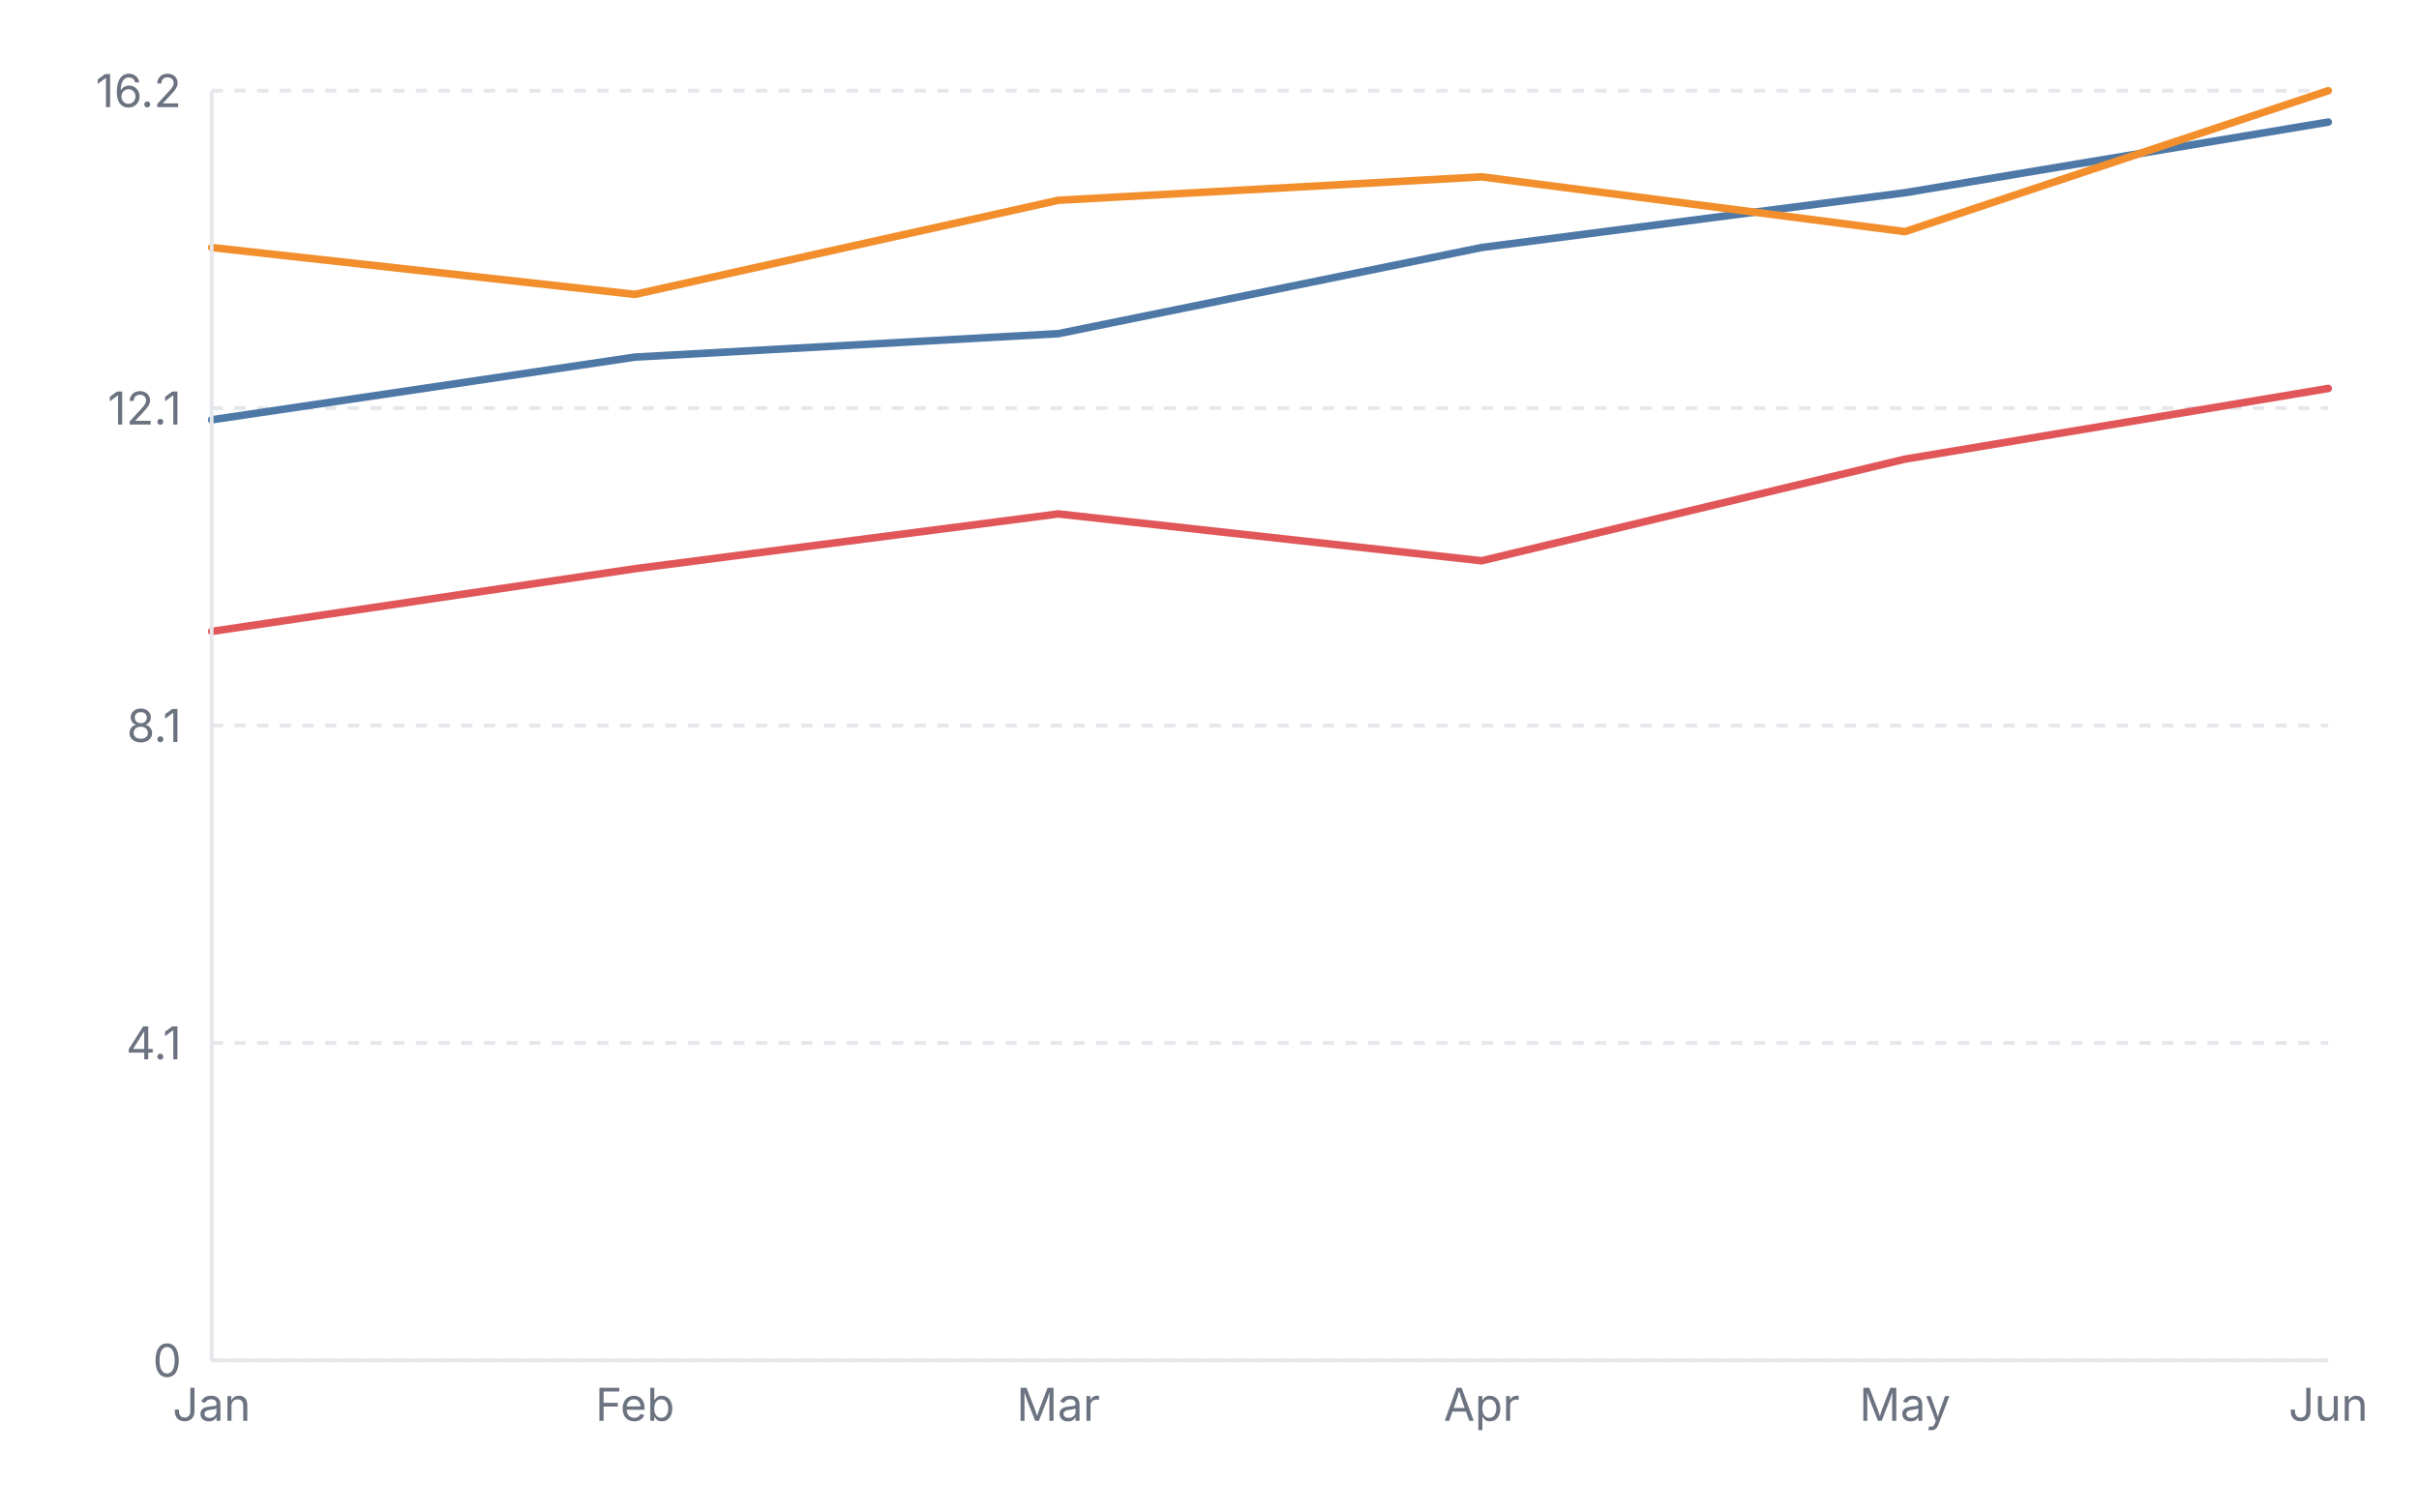
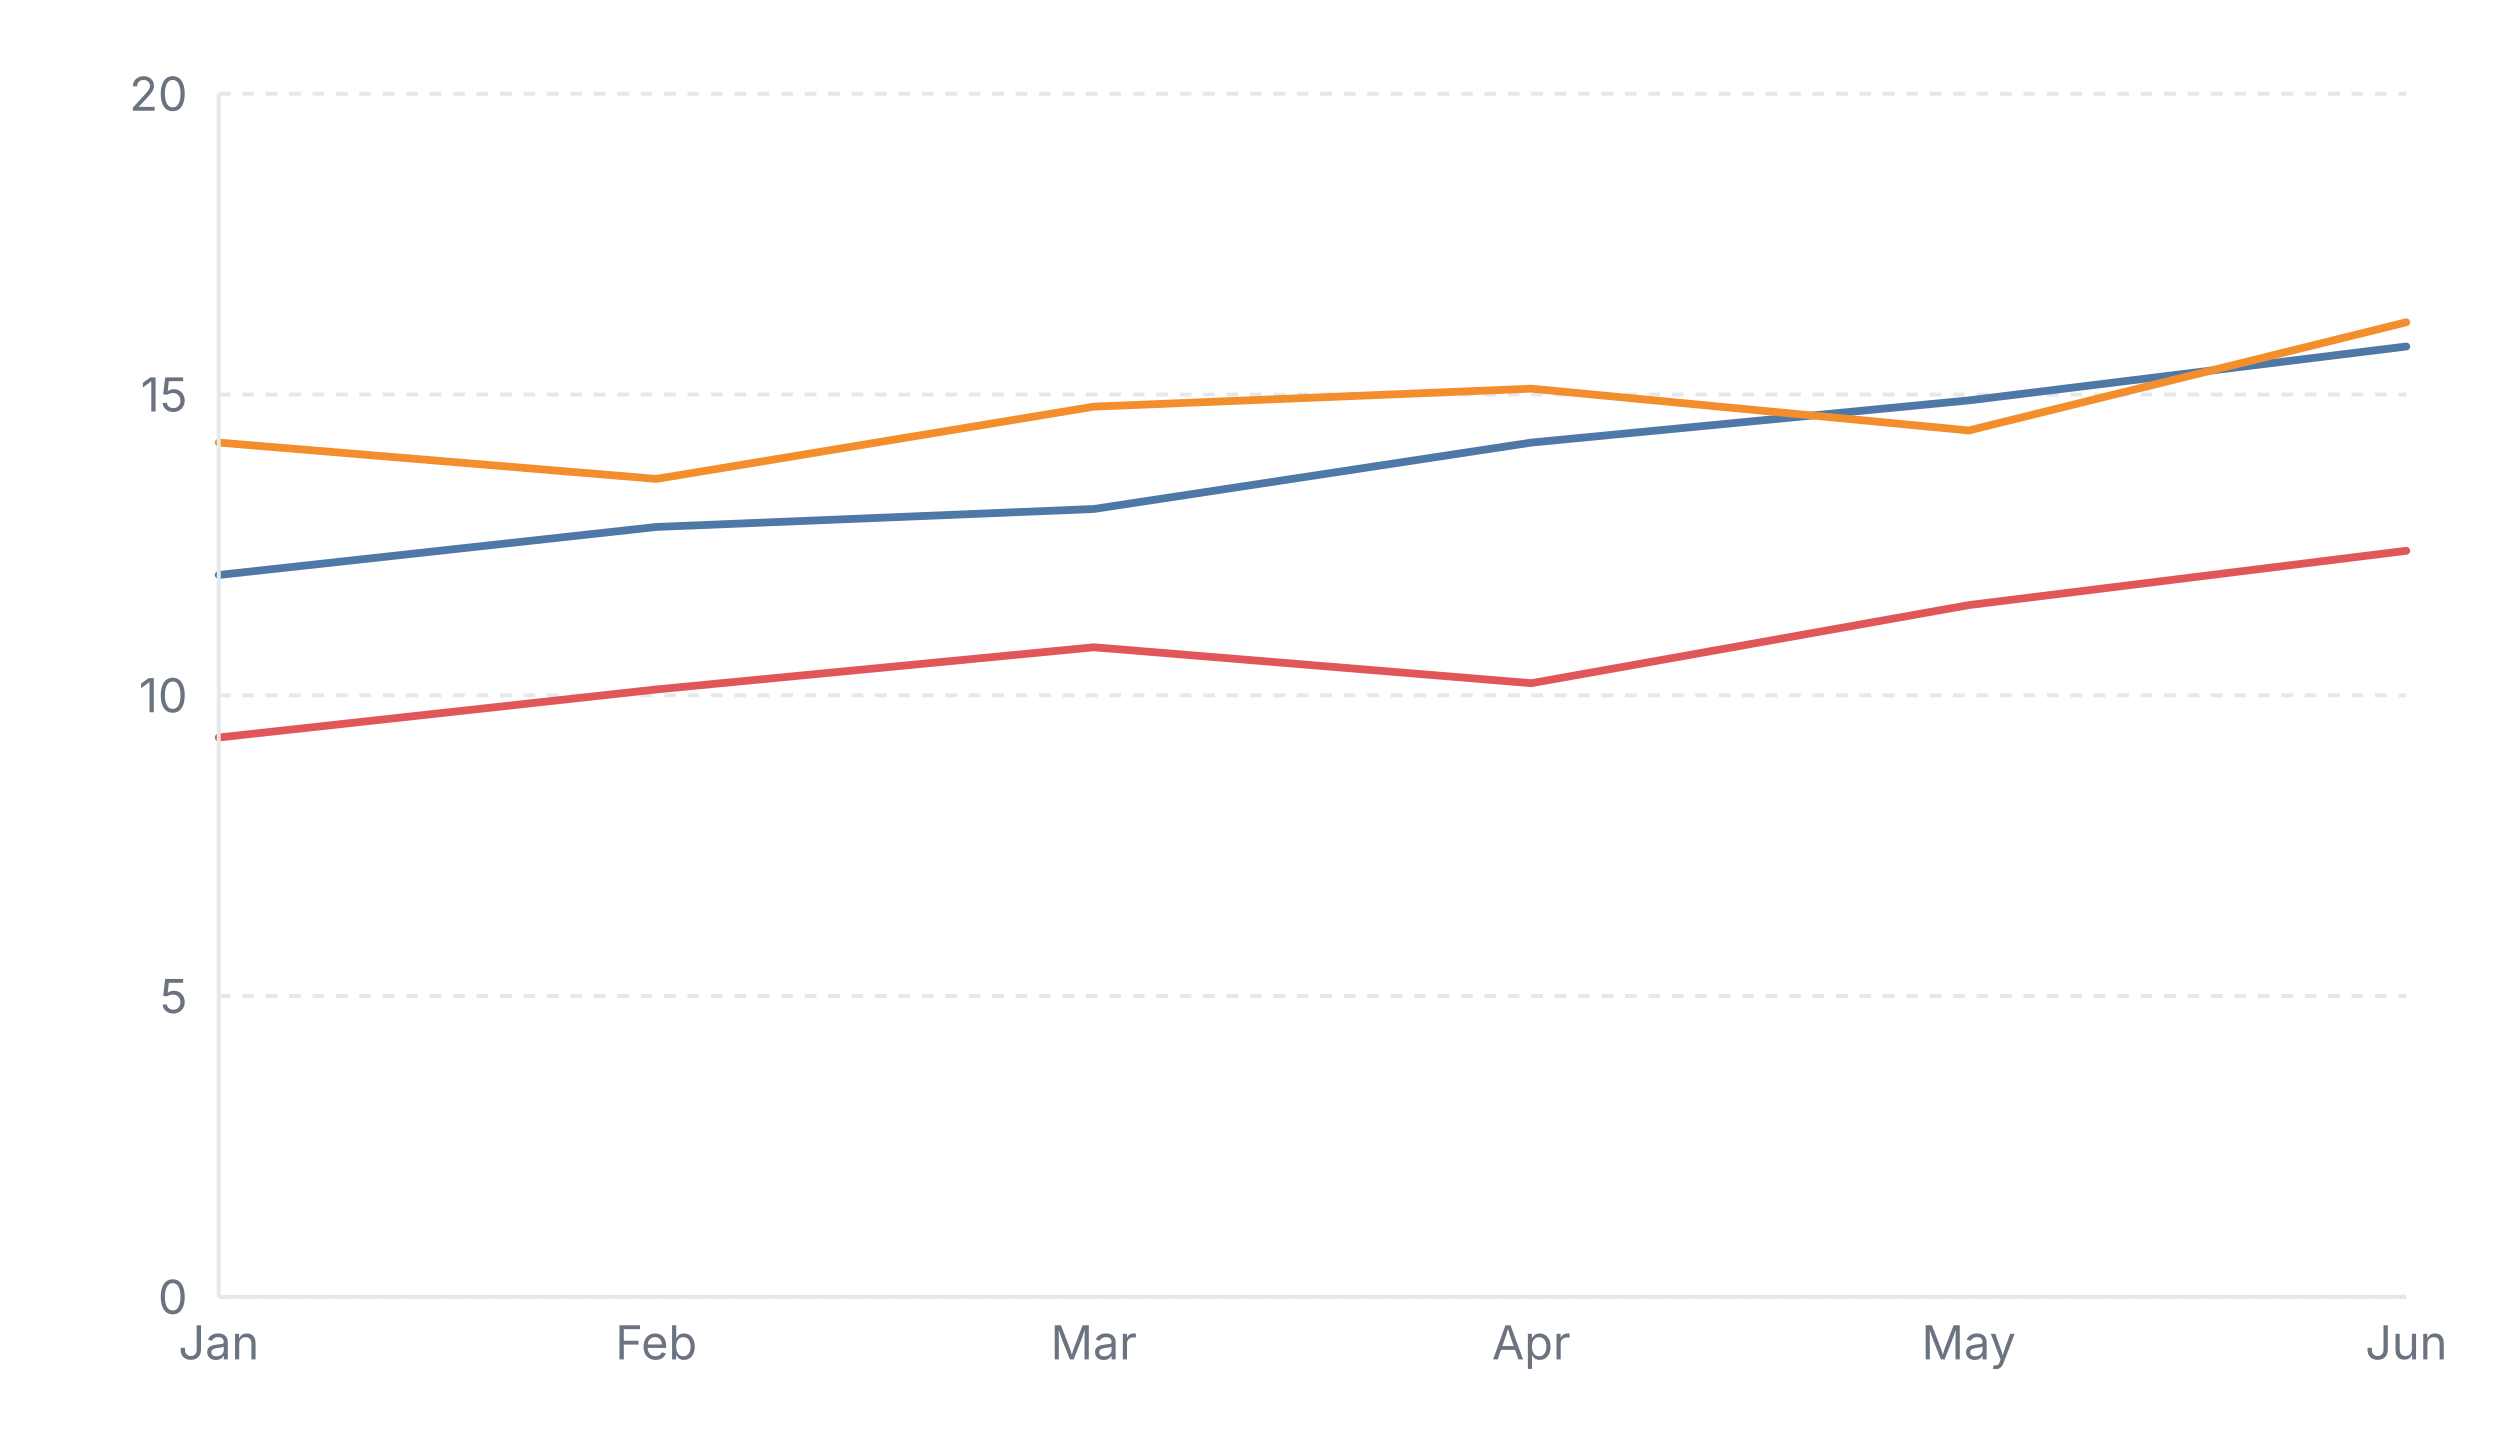
- <svg xmlns="http://www.w3.org/2000/svg" width="640" height="400" aria-label="Line chart of revenue" role="img" style="font-family: Inter, &quot;Helvetica Neue&quot;, Arial, sans-serif;">
+ <svg xmlns="http://www.w3.org/2000/svg" width="640" height="372" aria-label="Line chart of revenue" role="img" style="font-family: Inter, &quot;Helvetica Neue&quot;, Arial, sans-serif;">
  <rect x="0" y="0" width="100%" height="100%" fill="rgb(255, 255, 255)" />
  <g transform="translate(56,24)">
    <g>
-       <line x1="0" y1="336" x2="560" y2="336" stroke="#e5e7eb" stroke-dasharray="3,3" />
-       <text x="-8" y="336" text-anchor="end" dominant-baseline="middle" font-size="12px" fill="#6b7280">0</text>
+       <line x1="0" y1="308" x2="560" y2="308" stroke="#e5e7eb" stroke-dasharray="3,3" />
+       <text x="-8" y="308" text-anchor="end" dominant-baseline="middle" font-size="12px" fill="#6b7280">0</text>
    </g>
    <g>
-       <line x1="0" y1="252" x2="560" y2="252" stroke="#e5e7eb" stroke-dasharray="3,3" />
-       <text x="-8" y="252" text-anchor="end" dominant-baseline="middle" font-size="12px" fill="#6b7280">4.1</text>
+       <line x1="0" y1="231" x2="560" y2="231" stroke="#e5e7eb" stroke-dasharray="3,3" />
+       <text x="-8" y="231" text-anchor="end" dominant-baseline="middle" font-size="12px" fill="#6b7280">5</text>
    </g>
    <g>
-       <line x1="0" y1="168" x2="560" y2="168" stroke="#e5e7eb" stroke-dasharray="3,3" />
-       <text x="-8" y="168" text-anchor="end" dominant-baseline="middle" font-size="12px" fill="#6b7280">8.1</text>
+       <line x1="0" y1="154" x2="560" y2="154" stroke="#e5e7eb" stroke-dasharray="3,3" />
+       <text x="-8" y="154" text-anchor="end" dominant-baseline="middle" font-size="12px" fill="#6b7280">10</text>
    </g>
    <g>
-       <line x1="0" y1="84" x2="560" y2="84" stroke="#e5e7eb" stroke-dasharray="3,3" />
-       <text x="-8" y="84" text-anchor="end" dominant-baseline="middle" font-size="12px" fill="#6b7280">12.1</text>
+       <line x1="0" y1="77" x2="560" y2="77" stroke="#e5e7eb" stroke-dasharray="3,3" />
+       <text x="-8" y="77" text-anchor="end" dominant-baseline="middle" font-size="12px" fill="#6b7280">15</text>
    </g>
    <g>
      <line x1="0" y1="0" x2="560" y2="0" stroke="#e5e7eb" stroke-dasharray="3,3" />
-       <text x="-8" y="0" text-anchor="end" dominant-baseline="middle" font-size="12px" fill="#6b7280">16.2</text>
+       <text x="-8" y="0" text-anchor="end" dominant-baseline="middle" font-size="12px" fill="#6b7280">20</text>
    </g>
-     <text x="0" y="352" text-anchor="middle" font-size="12px" fill="#6b7280">Jan</text>
-     <text x="112" y="352" text-anchor="middle" font-size="12px" fill="#6b7280">Feb</text>
-     <text x="224" y="352" text-anchor="middle" font-size="12px" fill="#6b7280">Mar</text>
-     <text x="336" y="352" text-anchor="middle" font-size="12px" fill="#6b7280">Apr</text>
-     <text x="448" y="352" text-anchor="middle" font-size="12px" fill="#6b7280">May</text>
-     <text x="560" y="352" text-anchor="middle" font-size="12px" fill="#6b7280">Jun</text>
-     <path d="M0.0,87.1 L112.0,70.5 L224.0,64.3 L336.0,41.5 L448.0,27.0 L560.0,8.3" fill="none" stroke="#4e79a7" stroke-width="2" stroke-linejoin="round" stroke-linecap="round" />
-     <path d="M0.0,41.5 L112.0,53.9 L224.0,29.0 L336.0,22.8 L448.0,37.3 L560.0,0.0" fill="none" stroke="#f28e2b" stroke-width="2" stroke-linejoin="round" stroke-linecap="round" />
-     <path d="M0.0,143.1 L112.0,126.5 L224.0,112.0 L336.0,124.4 L448.0,97.5 L560.0,78.8" fill="none" stroke="#e15759" stroke-width="2" stroke-linejoin="round" stroke-linecap="round" />
-     <line x1="0" y1="336" x2="560" y2="336" stroke="#e5e7eb" />
-     <line x1="0" y1="0" x2="0" y2="336" stroke="#e5e7eb" />
+     <text x="0" y="324" text-anchor="middle" font-size="12px" fill="#6b7280">Jan</text>
+     <text x="112" y="324" text-anchor="middle" font-size="12px" fill="#6b7280">Feb</text>
+     <text x="224" y="324" text-anchor="middle" font-size="12px" fill="#6b7280">Mar</text>
+     <text x="336" y="324" text-anchor="middle" font-size="12px" fill="#6b7280">Apr</text>
+     <text x="448" y="324" text-anchor="middle" font-size="12px" fill="#6b7280">May</text>
+     <text x="560" y="324" text-anchor="middle" font-size="12px" fill="#6b7280">Jun</text>
+     <path d="M0.0,123.2 L112.0,110.9 L224.0,106.3 L336.0,89.3 L448.0,78.5 L560.0,64.7" fill="none" stroke="#4e79a7" stroke-width="2" stroke-linejoin="round" stroke-linecap="round" />
+     <path d="M0.0,89.3 L112.0,98.6 L224.0,80.1 L336.0,75.5 L448.0,86.2 L560.0,58.5" fill="none" stroke="#f28e2b" stroke-width="2" stroke-linejoin="round" stroke-linecap="round" />
+     <path d="M0.0,164.8 L112.0,152.5 L224.0,141.7 L336.0,150.9 L448.0,130.9 L560.0,117.0" fill="none" stroke="#e15759" stroke-width="2" stroke-linejoin="round" stroke-linecap="round" />
+     <line x1="0" y1="308" x2="560" y2="308" stroke="#e5e7eb" />
+     <line x1="0" y1="0" x2="0" y2="308" stroke="#e5e7eb" />
  </g>
</svg>
